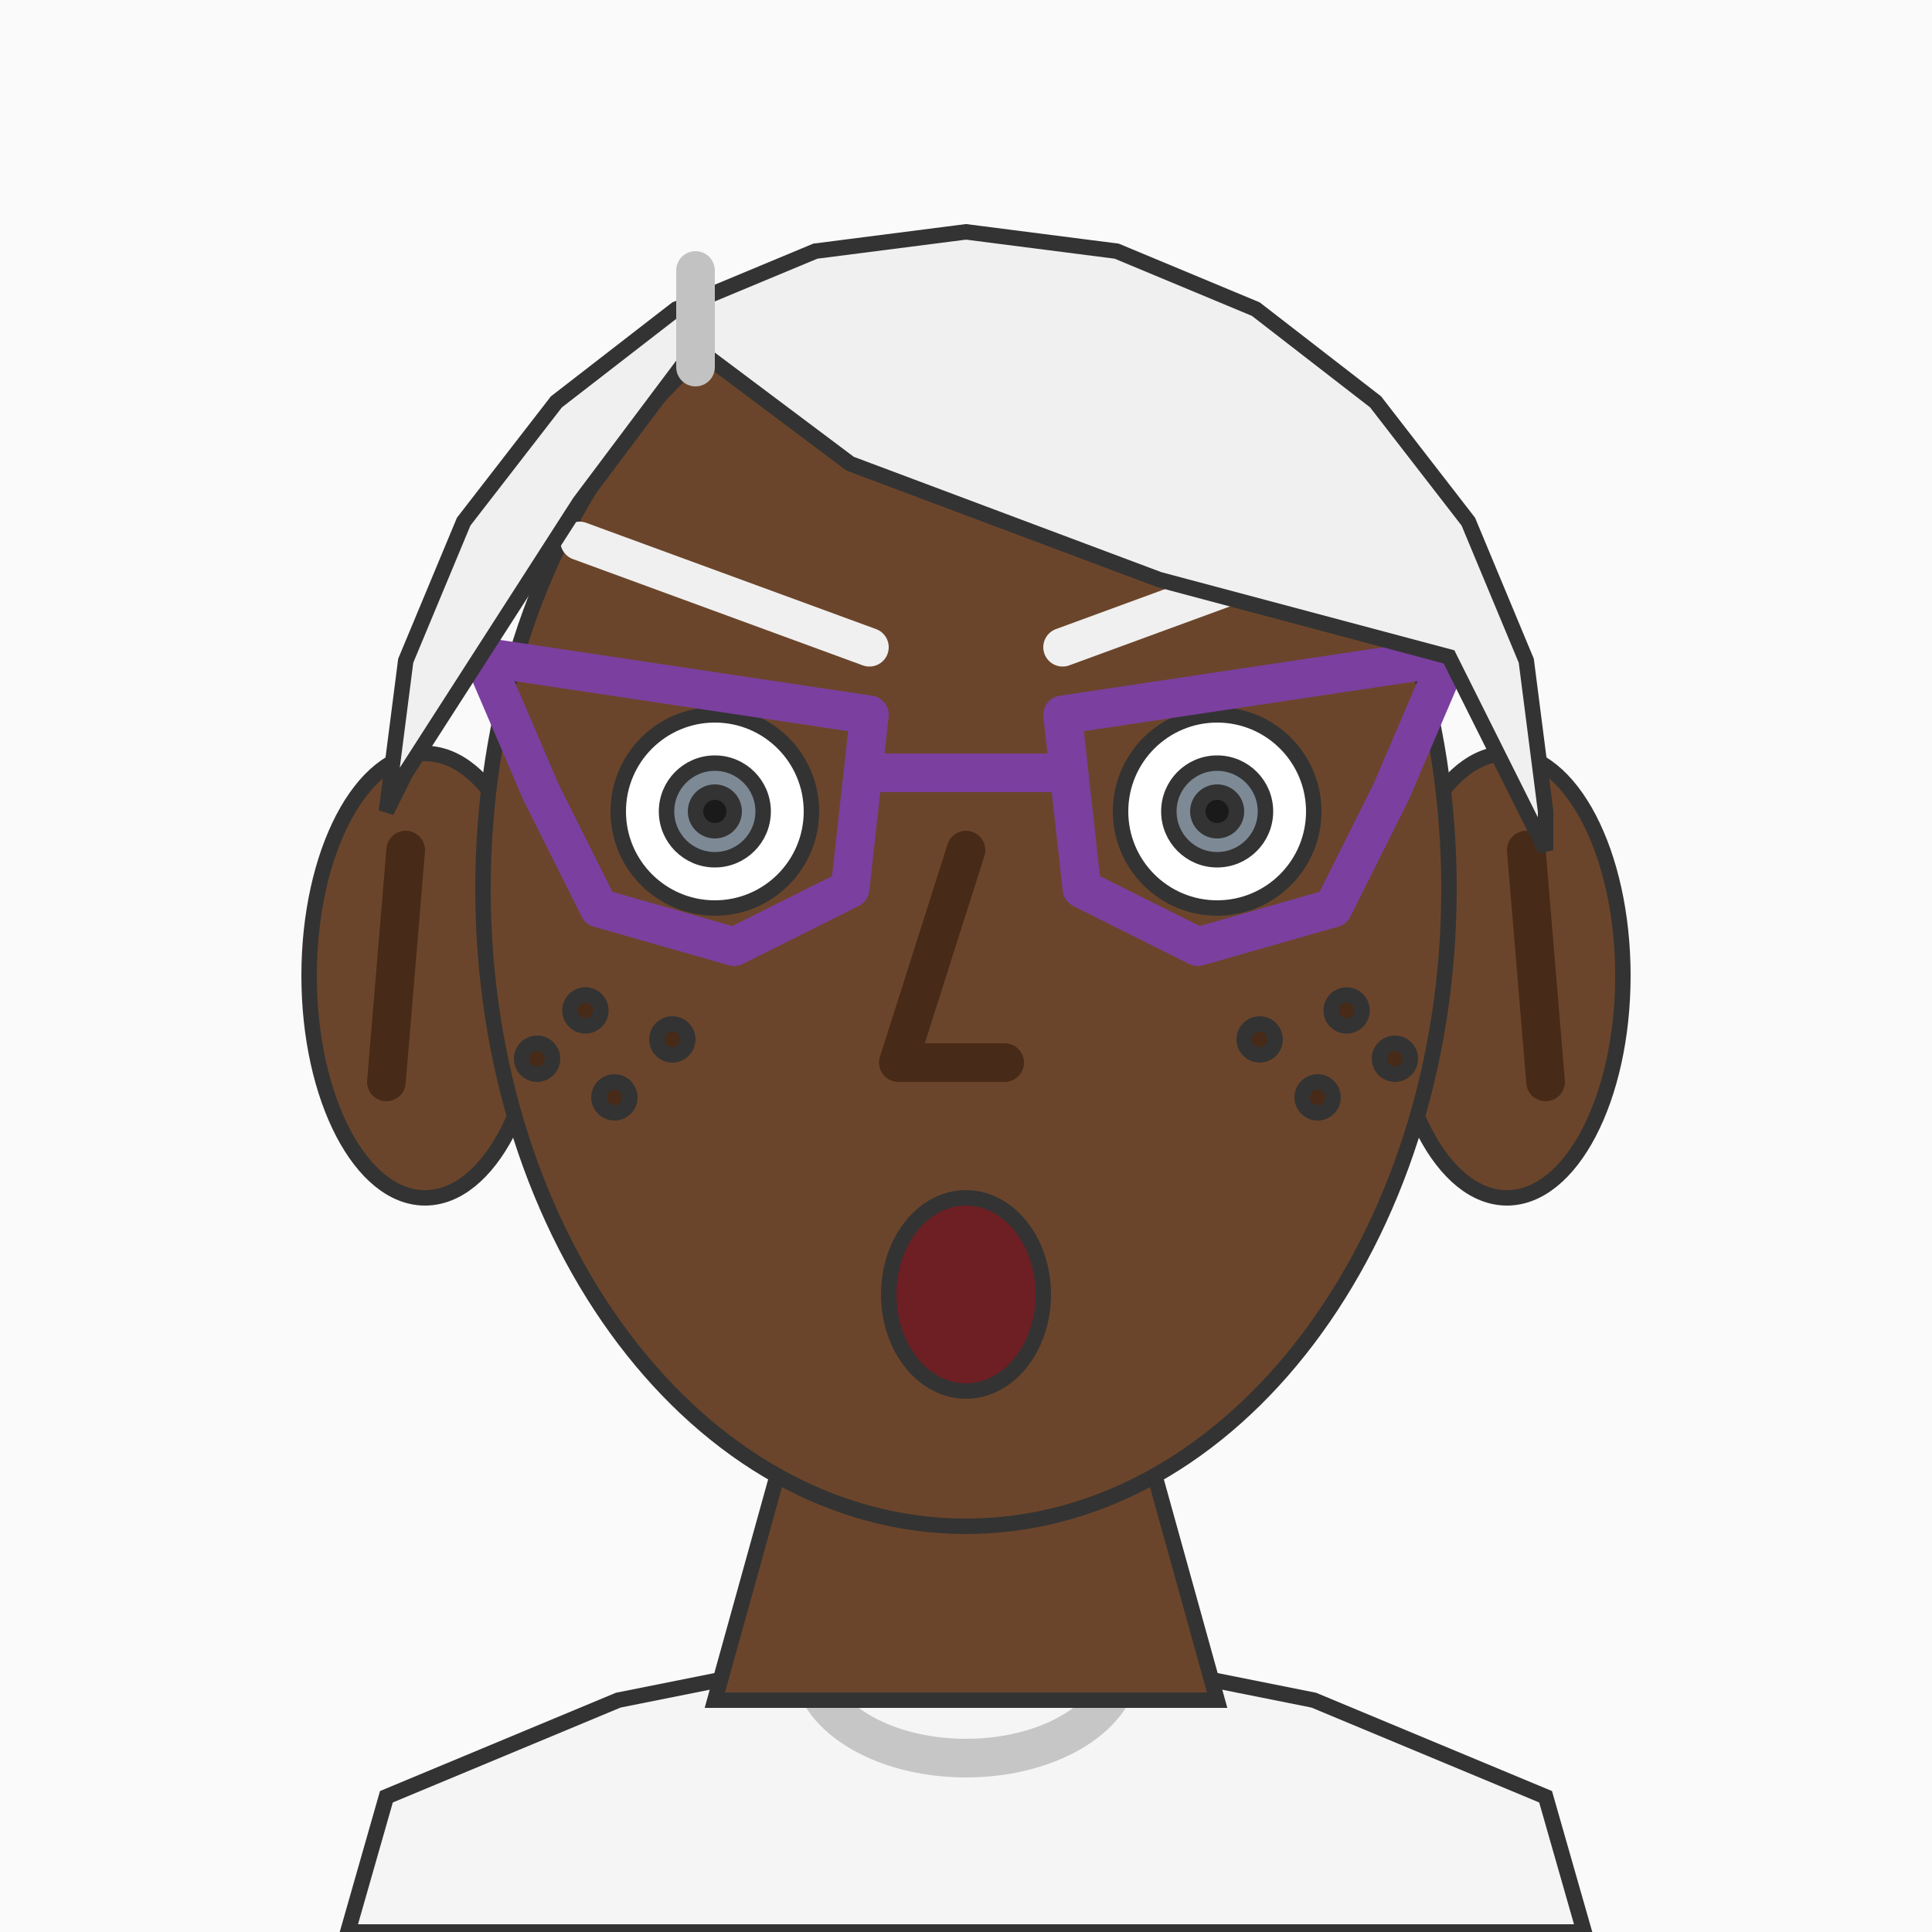
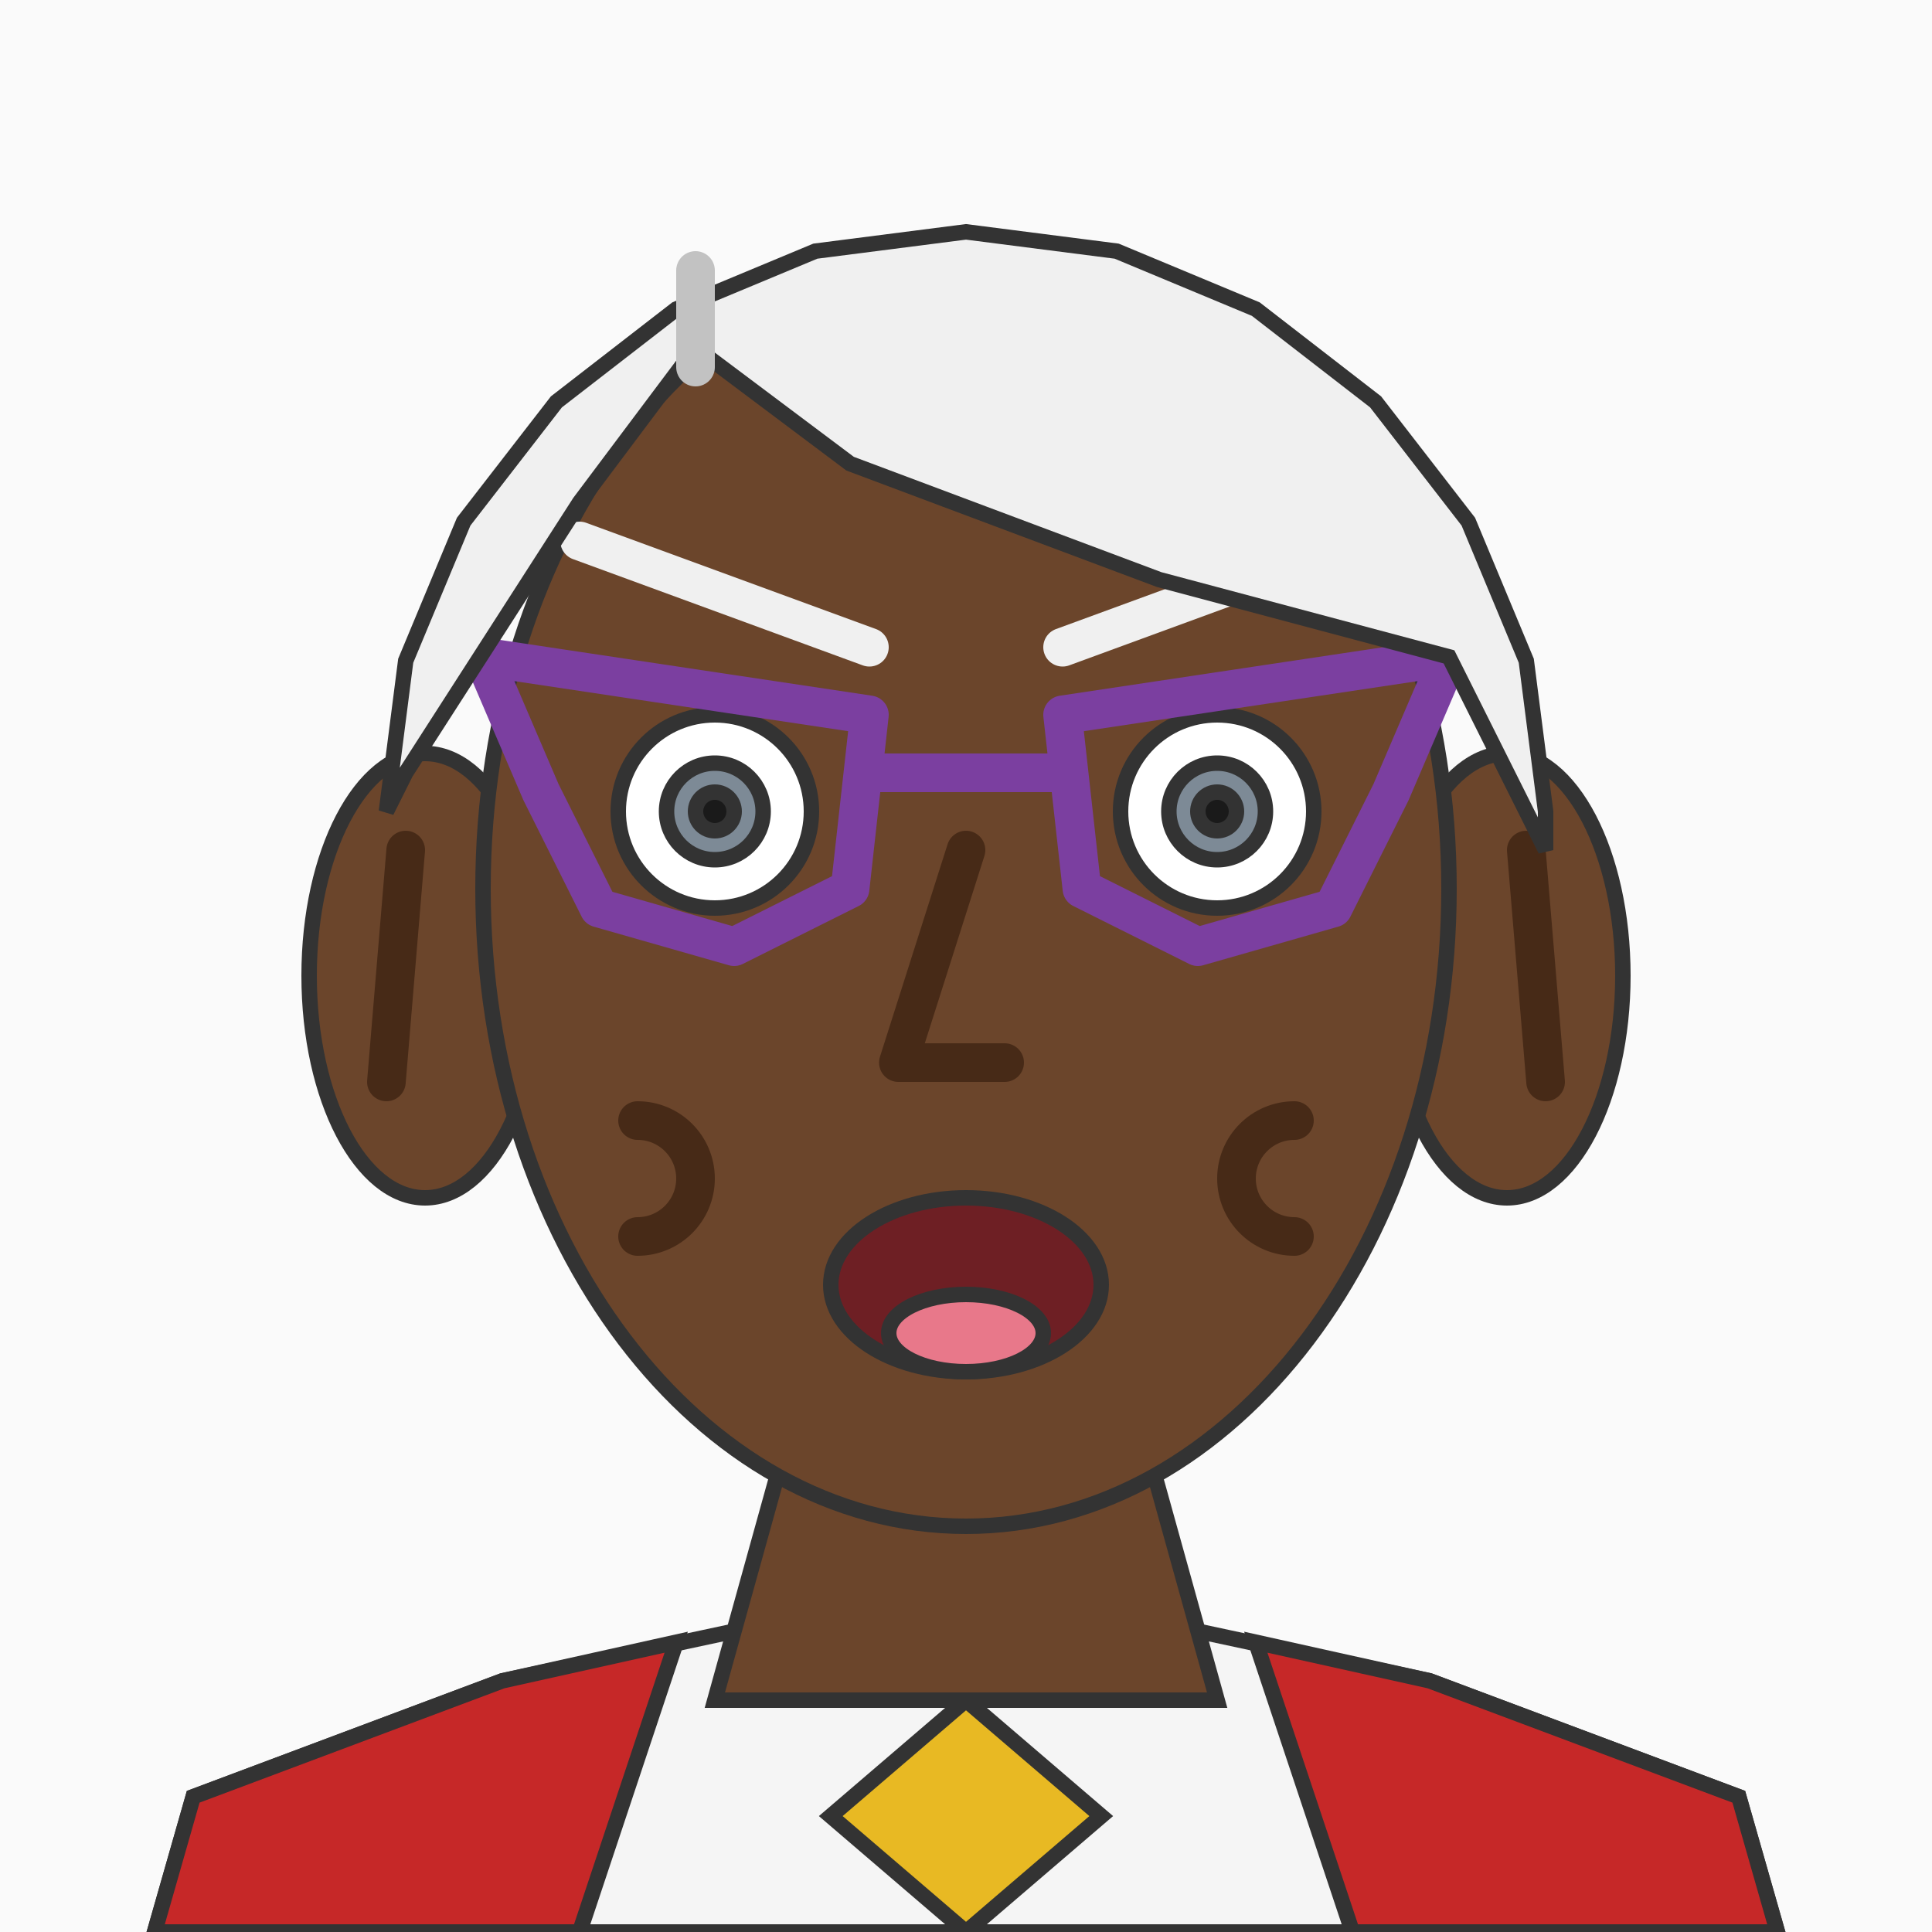
<svg xmlns="http://www.w3.org/2000/svg" viewBox="0 0 100 100" width="200" height="200">
  <rect width="100" height="100" fill="#fafafa" />
-   <polygon points="18,100 20,93 32,88 42,86 58,86 68,88 80,93 82,100" fill="#F5F5F5" stroke="#333" stroke-width="0.8" />
-   <path d="M42 86 A8 5 0 0 0 58 86" fill="none" stroke="#C6C6C6" stroke-width="2" stroke-linecap="round" stroke-linejoin="round" />
+   <polygon points="8,100 10,93 26,87 40,84 60,84 74,87 90,93 92,100" fill="#F5F5F5" stroke="#333" stroke-width="0.8" />
+   <polygon points="8,100 10,93 26,87 35,85 30,100" fill="#C62828" stroke="#333" stroke-width="0.8" />
+   <polygon points="92,100 90,93 74,87 65,85 70,100" fill="#C62828" stroke="#333" stroke-width="0.8" />
+   <polygon points="50,88 57,94 50,100 43,94" fill="#E8B923" stroke="#333" stroke-width="0.8" />
  <polygon points="42,70 58,70 63,88 37,88" fill="#6B452B" stroke="#333" stroke-width="0.8" />
  <ellipse cx="22" cy="50.5" rx="6" ry="11.5" fill="#6B452B" stroke="#333" stroke-width="0.8" />
  <polyline points="21,44 20,56" fill="none" stroke="#472A17" stroke-width="2" stroke-linecap="round" stroke-linejoin="round" />
  <ellipse cx="78" cy="50.5" rx="6" ry="11.5" fill="#6B452B" stroke="#333" stroke-width="0.8" />
  <polyline points="79,44 80,56" fill="none" stroke="#472A17" stroke-width="2" stroke-linecap="round" stroke-linejoin="round" />
  <ellipse cx="50" cy="46" rx="25" ry="33" fill="#6B452B" stroke="#333" stroke-width="0.8" />
-   <ellipse cx="27.8" cy="54.8" rx="0.8" ry="0.8" fill="#472A17" stroke="#333" stroke-width="0.8" />
-   <ellipse cx="31.8" cy="56.8" rx="0.8" ry="0.8" fill="#472A17" stroke="#333" stroke-width="0.8" />
-   <ellipse cx="34.8" cy="53.8" rx="0.8" ry="0.8" fill="#472A17" stroke="#333" stroke-width="0.8" />
-   <ellipse cx="30.3" cy="52.3" rx="0.8" ry="0.8" fill="#472A17" stroke="#333" stroke-width="0.8" />
-   <ellipse cx="72.2" cy="54.8" rx="0.8" ry="0.8" fill="#472A17" stroke="#333" stroke-width="0.8" />
-   <ellipse cx="68.2" cy="56.8" rx="0.8" ry="0.8" fill="#472A17" stroke="#333" stroke-width="0.8" />
-   <ellipse cx="65.2" cy="53.8" rx="0.8" ry="0.8" fill="#472A17" stroke="#333" stroke-width="0.8" />
-   <ellipse cx="69.7" cy="52.3" rx="0.8" ry="0.8" fill="#472A17" stroke="#333" stroke-width="0.8" />
-   <ellipse cx="50" cy="67" rx="4" ry="5" fill="#6E1F24" stroke="#333" stroke-width="0.8" />
+   <path d="M33 58 A3 3 0 0 1 33 64" fill="none" stroke="#472A17" stroke-width="2" stroke-linecap="round" stroke-linejoin="round" />
+   <path d="M67 58 A3 3 0 0 0 67 64" fill="none" stroke="#472A17" stroke-width="2" stroke-linecap="round" stroke-linejoin="round" />
+   <ellipse cx="50" cy="66.5" rx="7" ry="4.5" fill="#6E1F24" stroke="#333" stroke-width="0.8" />
+   <ellipse cx="50" cy="69" rx="4" ry="2" fill="#E8788A" stroke="#333" stroke-width="0.8" />
  <polyline points="50,44 46.5,55 52,55" fill="none" stroke="#472A17" stroke-width="2" stroke-linecap="round" stroke-linejoin="round" />
  <ellipse cx="37" cy="42" rx="5" ry="5" fill="#FFFFFF" stroke="#333" stroke-width="0.8" />
  <ellipse cx="37" cy="42" rx="2.5" ry="2.5" fill="#7D8A96" stroke="#333" stroke-width="0.8" />
  <ellipse cx="37" cy="42" rx="1" ry="1" fill="#1A1A1A" stroke="#333" stroke-width="0.8" />
  <ellipse cx="63" cy="42" rx="5" ry="5" fill="#FFFFFF" stroke="#333" stroke-width="0.8" />
  <ellipse cx="63" cy="42" rx="2.5" ry="2.5" fill="#7D8A96" stroke="#333" stroke-width="0.8" />
  <ellipse cx="63" cy="42" rx="1" ry="1" fill="#1A1A1A" stroke="#333" stroke-width="0.8" />
  <polyline points="30,28 45,33.5" fill="none" stroke="#F0F0F0" stroke-width="2" stroke-linecap="round" stroke-linejoin="round" />
  <polyline points="70,28 55,33.5" fill="none" stroke="#F0F0F0" stroke-width="2" stroke-linecap="round" stroke-linejoin="round" />
  <polyline points="25,34 45,37 44,46 38,49 31,47 28,41 25,34" fill="none" stroke="#7B3FA0" stroke-width="2" stroke-linecap="round" stroke-linejoin="round" />
  <polyline points="75,34 55,37 56,46 62,49 69,47 72,41 75,34" fill="none" stroke="#7B3FA0" stroke-width="2" stroke-linecap="round" stroke-linejoin="round" />
  <polyline points="45,40 55,40" fill="none" stroke="#7B3FA0" stroke-width="2" stroke-linecap="round" stroke-linejoin="round" />
  <polygon points="20,42 21,34.2 24,27 28.8,20.8 35,16 42.2,13 50,12 57.8,13 65,16 71.2,20.8 76,27 79,34.2 80,42 80,44 75,34 60,30 44,24 36,18 30,26 21,40" fill="#F0F0F0" stroke="#333" stroke-width="0.8" />
  <polyline points="36,14 36,19" fill="none" stroke="#C2C2C2" stroke-width="2" stroke-linecap="round" stroke-linejoin="round" />
</svg>
